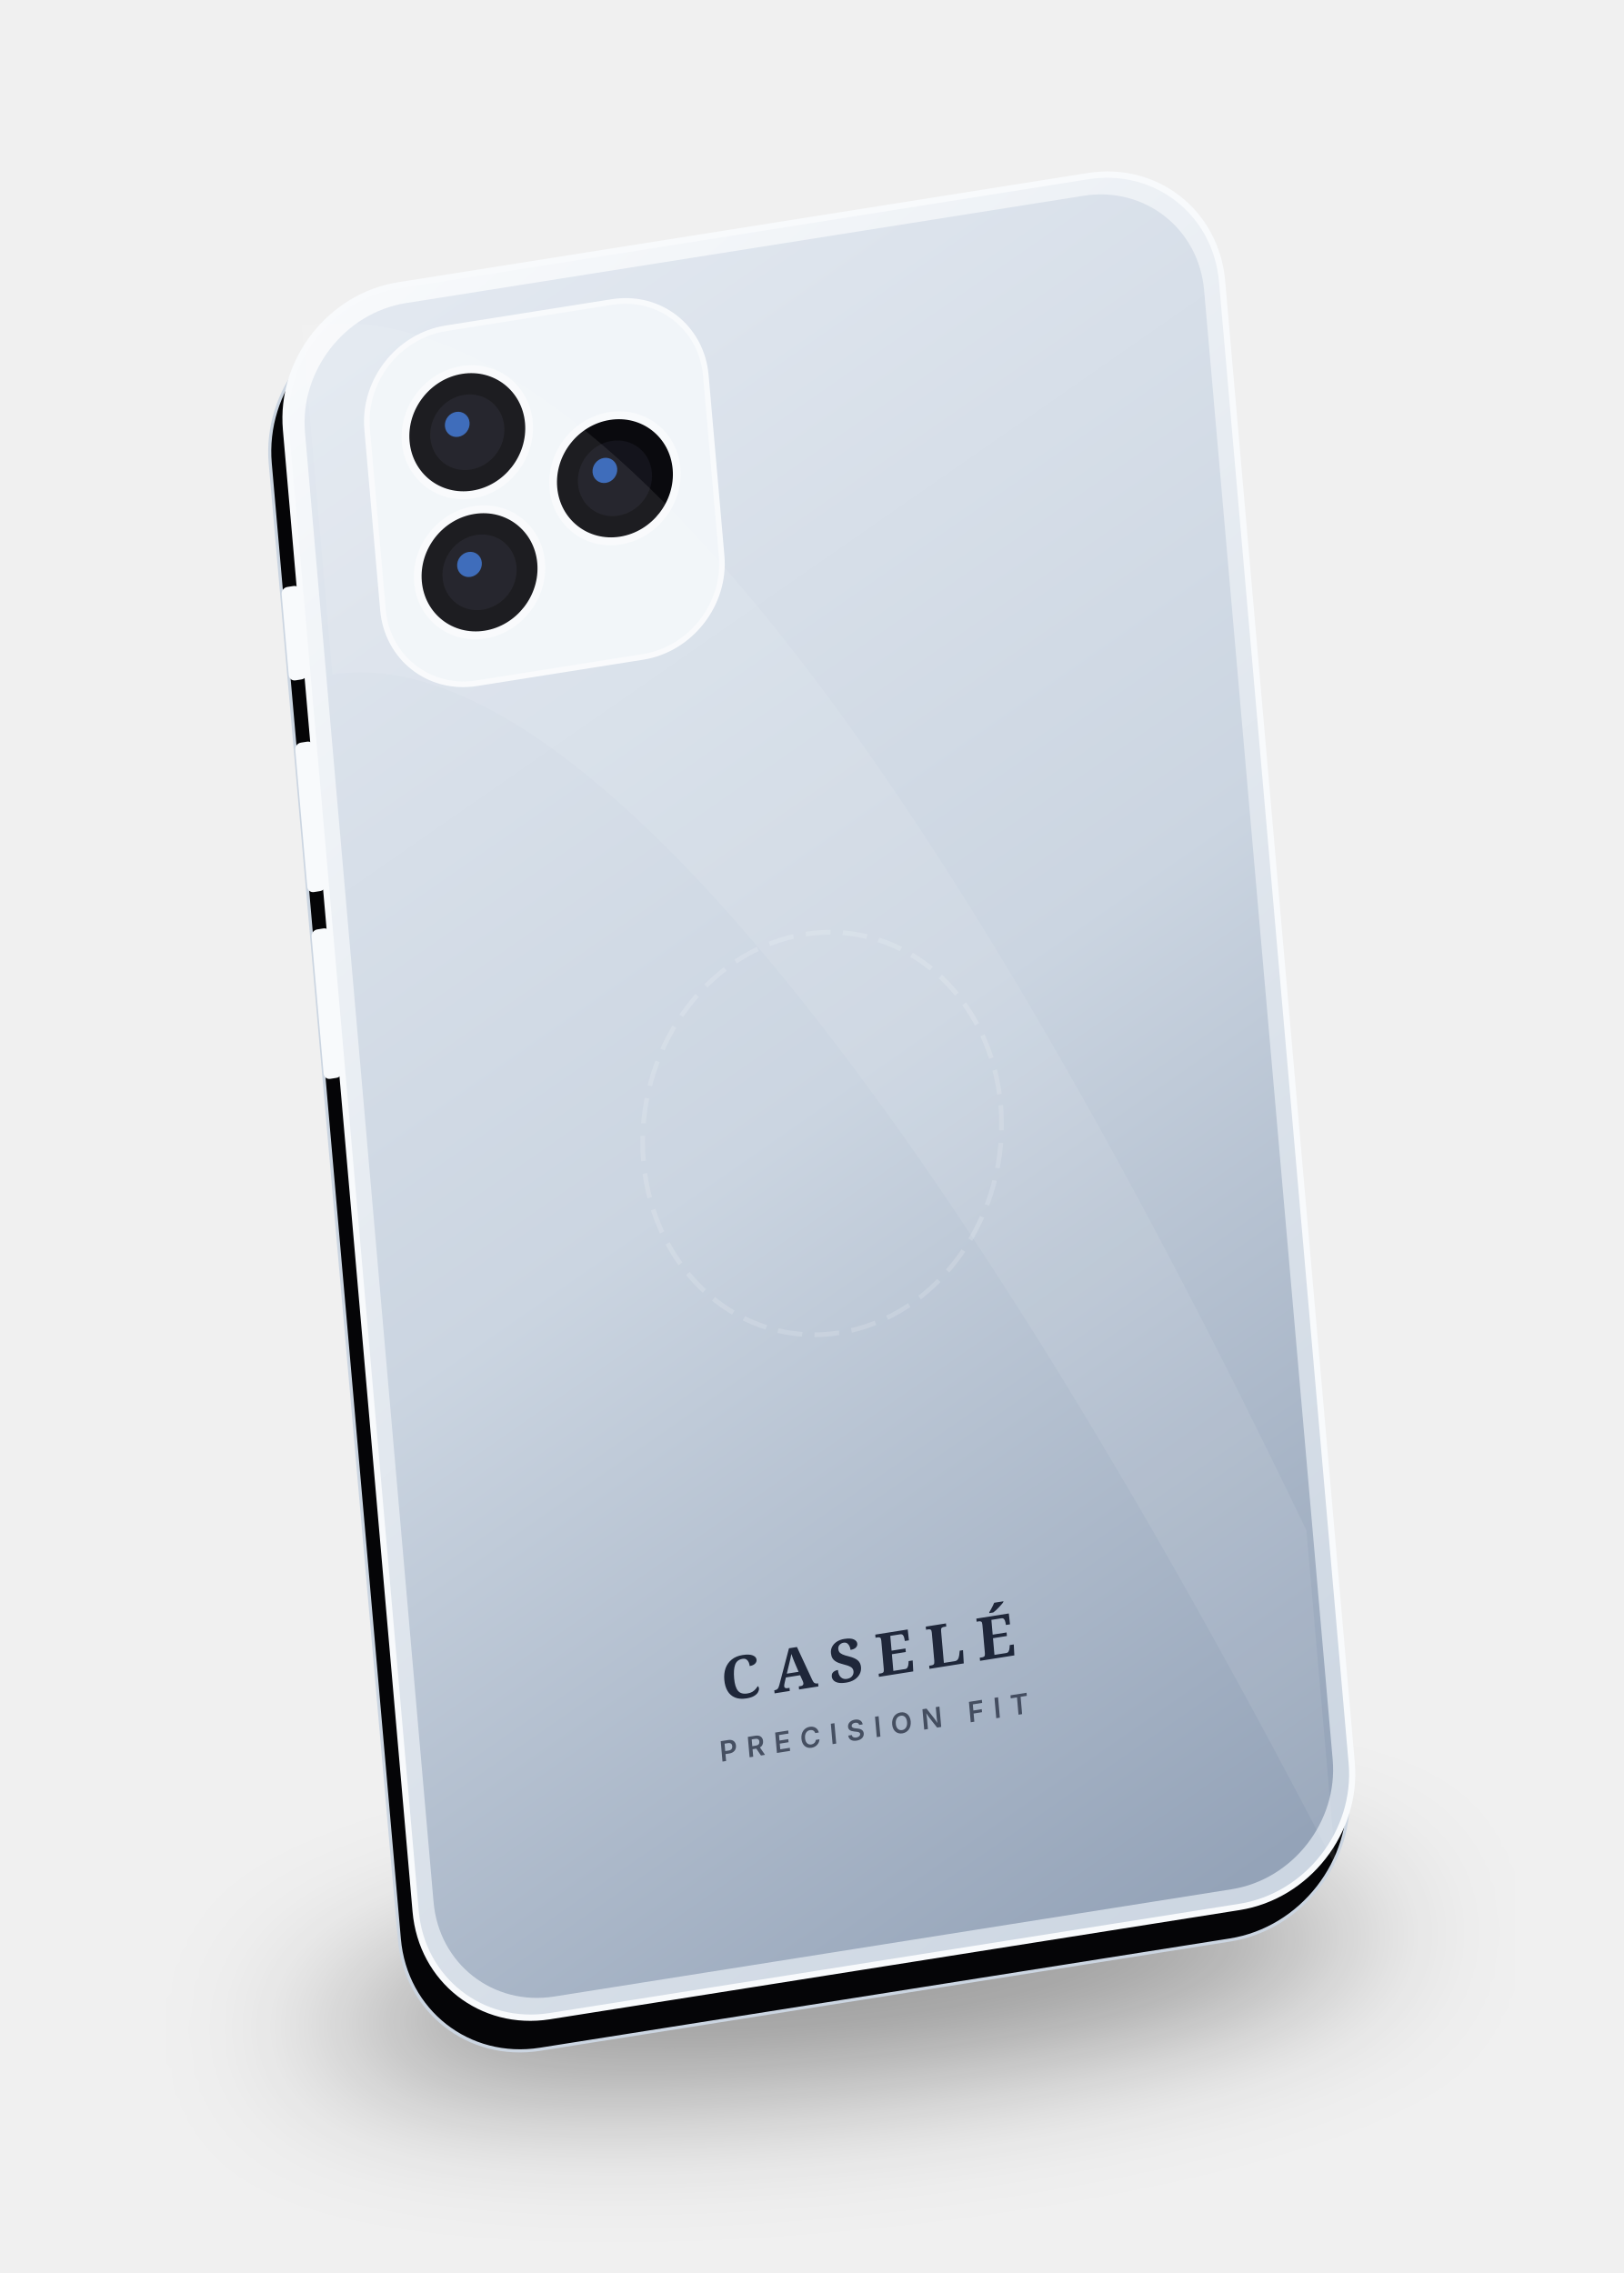
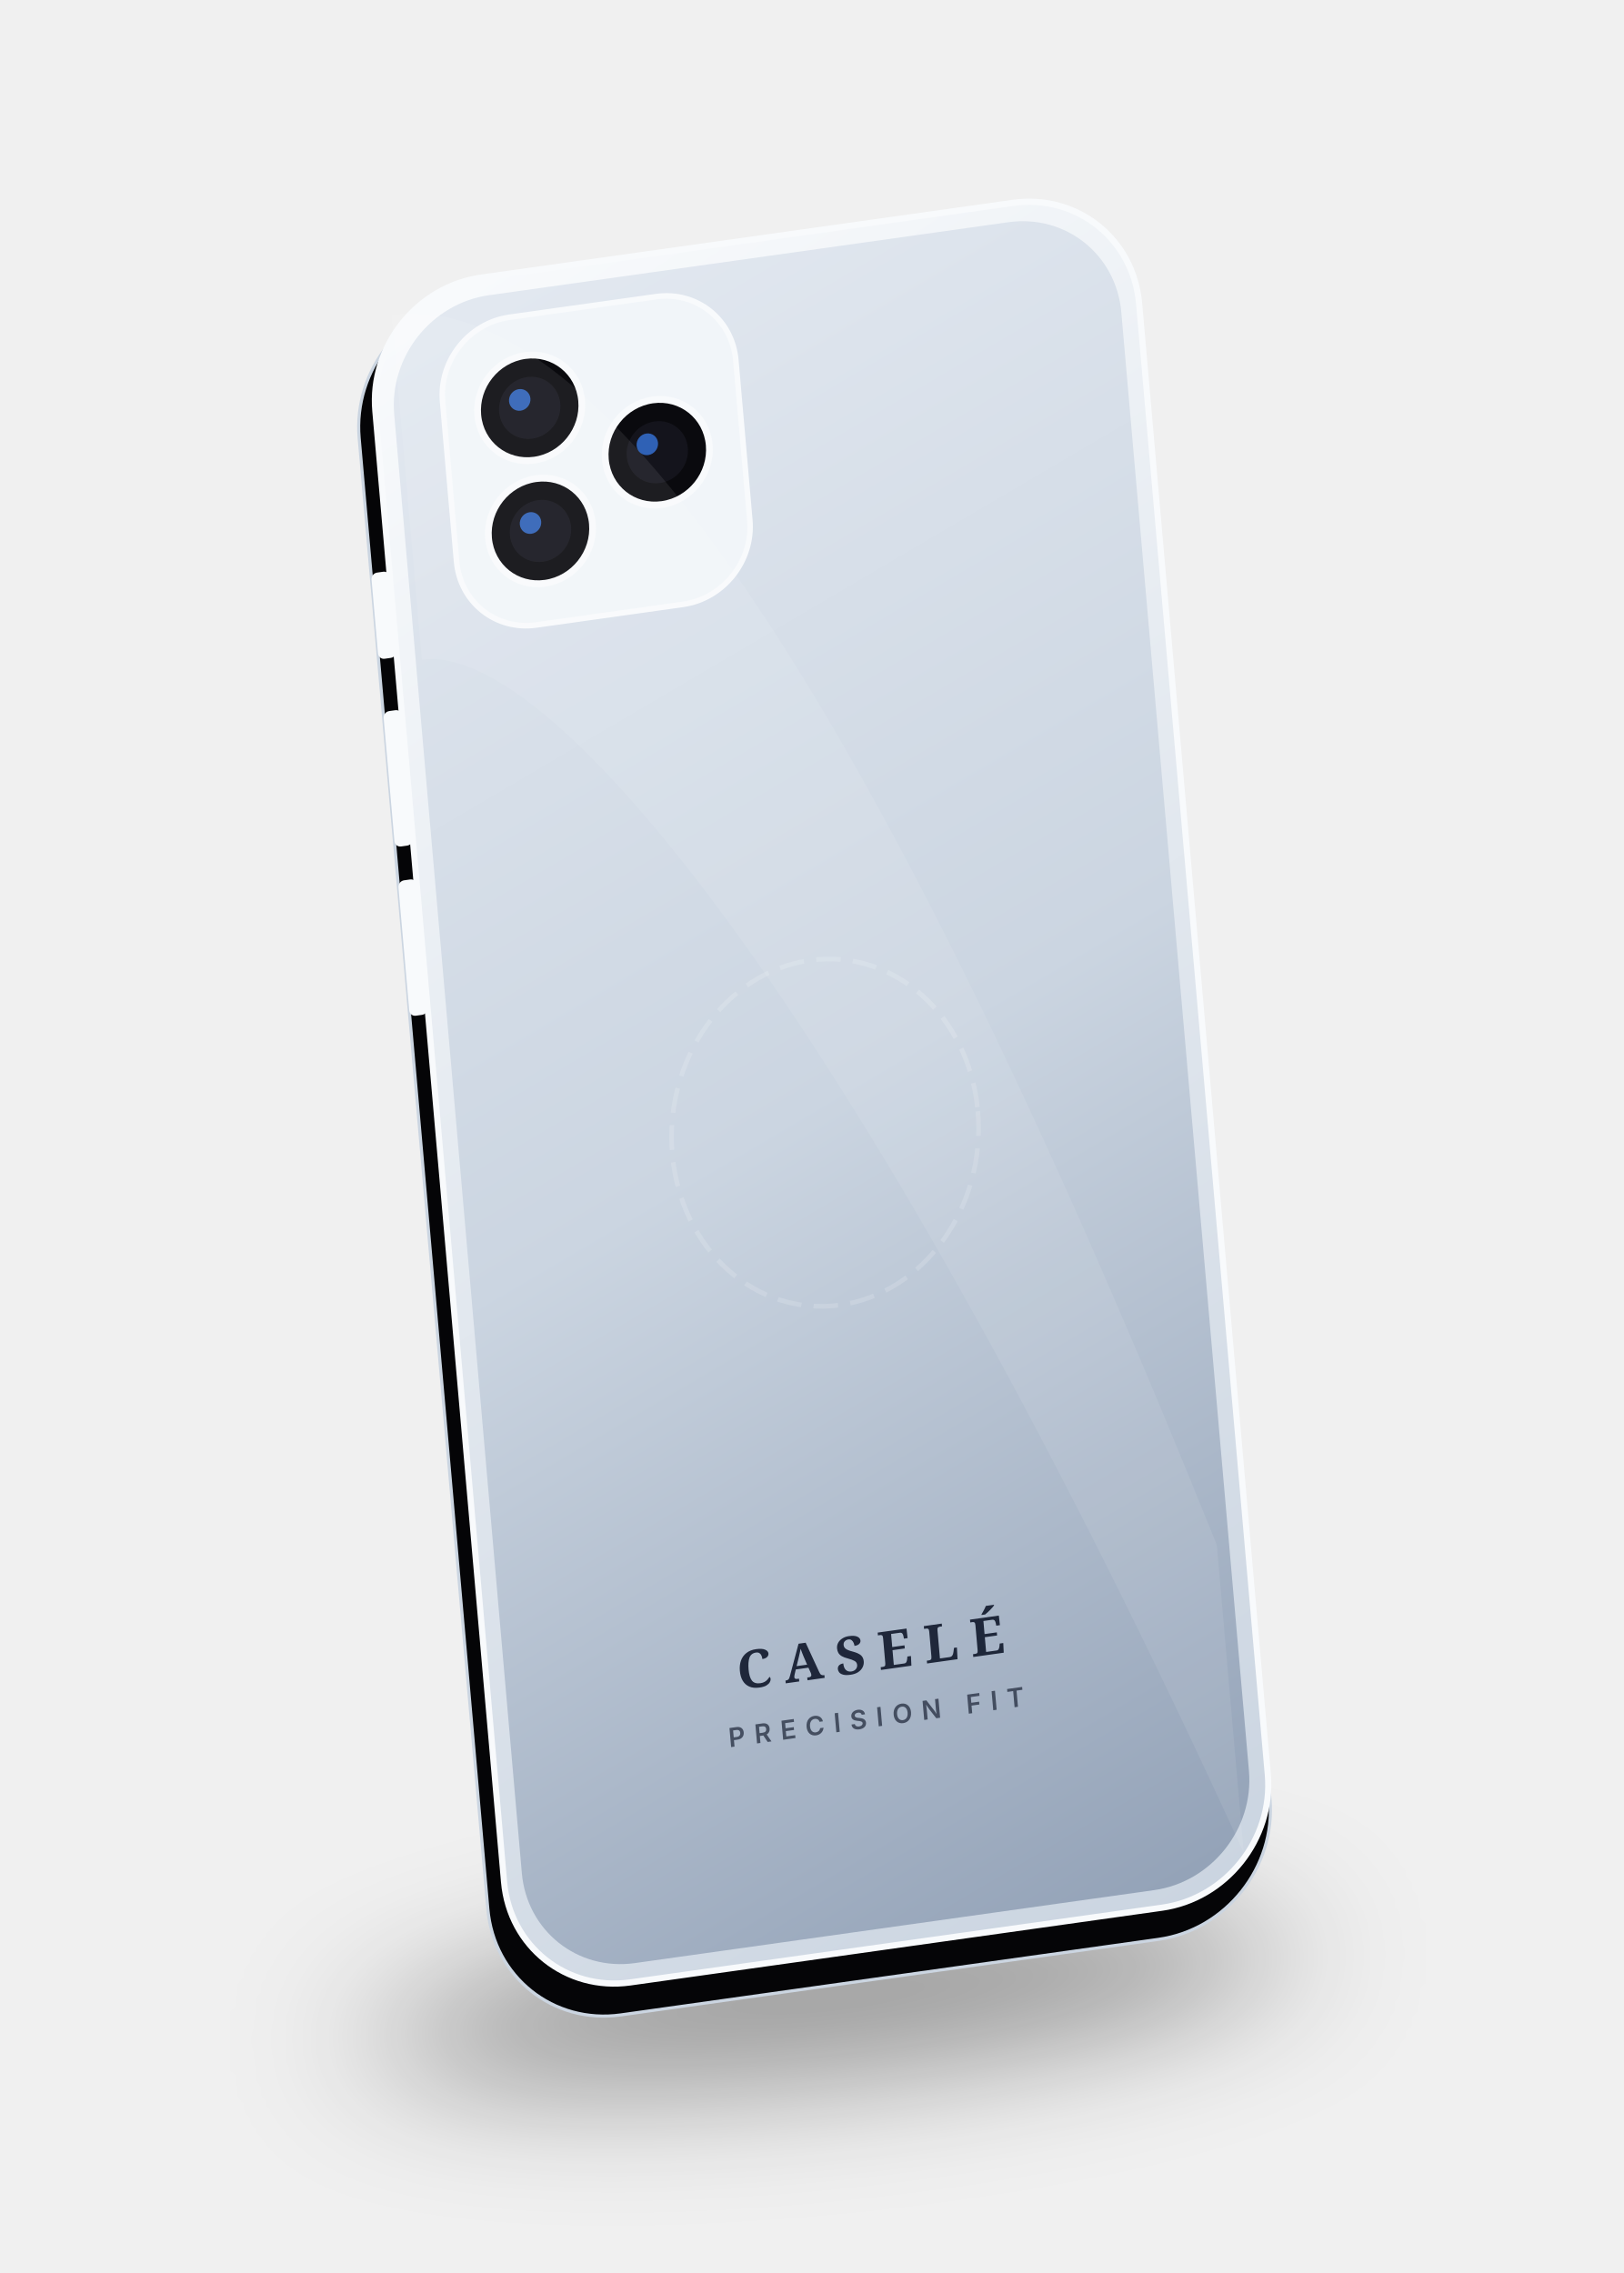
<svg xmlns="http://www.w3.org/2000/svg" viewBox="0 0 500 700" fill="none">
  <defs>
-     <filter id="angleShadow_clear-crystal_angle" x="40" y="540" width="420" height="140" filterUnits="userSpaceOnUse">
-       <feGaussianBlur stdDeviation="24" />
+     <filter id="angleShadow_clear-crystal_angle" x="60" y="540" width="380" height="140" filterUnits="userSpaceOnUse">
+       <feGaussianBlur stdDeviation="22" />
      <feColorMatrix type="matrix" values="0 0 0 0 0   0 0 0 0 0   0 0 0 0 0  0 0 0 0.38 0" />
    </filter>
-     <linearGradient id="bodyAngleGrad_clear-crystal_angle" x1="120" y1="80" x2="380" y2="600" gradientUnits="userSpaceOnUse">
+     <linearGradient id="bodyAngleGrad_clear-crystal_angle" x1="140" y1="80" x2="360" y2="600" gradientUnits="userSpaceOnUse">
      <stop offset="0%" stop-color="#E2E8F0" />
      <stop offset="50%" stop-color="#CBD5E1" />
      <stop offset="100%" stop-color="#94A3B8" />
    </linearGradient>
-     <linearGradient id="rimGrad_clear-crystal_angle" x1="80" y1="80" x2="420" y2="600" gradientUnits="userSpaceOnUse">
+     <linearGradient id="rimGrad_clear-crystal_angle" x1="120" y1="80" x2="380" y2="600" gradientUnits="userSpaceOnUse">
      <stop offset="0%" stop-color="#F8FAFC" />
      <stop offset="100%" stop-color="#CBD5E1" />
    </linearGradient>
  </defs>
-   <ellipse cx="260" cy="610" rx="160" ry="30" fill="#000000" filter="url(#angleShadow_clear-crystal_angle)" transform="rotate(-6 260 610)" />
-   <g transform="translate(250, 335) rotate(-9) skewX(-4) scale(0.96) translate(-250, -335)">
-     <rect x="94" y="68" width="308" height="558" rx="42" fill="#050507" stroke="#CBD5E1" stroke-width="1" />
-     <rect x="100" y="60" width="304" height="556" rx="40" fill="url(#rimGrad_clear-crystal_angle)" stroke="#F8FAFC" stroke-width="2" />
-     <rect x="94" y="150" width="6" height="30" rx="2" fill="#F8FAFC" />
-     <rect x="94" y="200" width="6" height="48" rx="2" fill="#F8FAFC" />
-     <rect x="94" y="260" width="6" height="48" rx="2" fill="#F8FAFC" />
-     <rect x="106" y="66" width="292" height="544" rx="36" fill="url(#bodyAngleGrad_clear-crystal_angle)" />
+   <ellipse cx="255" cy="615" rx="140" ry="24" fill="#000000" filter="url(#angleShadow_clear-crystal_angle)" transform="rotate(-6 255 615)" />
+   <g transform="translate(250, 335) rotate(-8) skewX(-3) scale(0.95) translate(-250, -335)">
+     <rect x="122" y="66" width="256" height="558" rx="40" fill="#050507" stroke="#CBD5E1" stroke-width="1" />
+     <rect x="128" y="60" width="250" height="554" rx="38" fill="url(#rimGrad_clear-crystal_angle)" stroke="#F8FAFC" stroke-width="2" />
+     <rect x="122" y="150" width="6" height="28" rx="2" fill="#F8FAFC" />
+     <rect x="122" y="195" width="6" height="44" rx="2" fill="#F8FAFC" />
+     <rect x="122" y="250" width="6" height="44" rx="2" fill="#F8FAFC" />
+     <rect x="134" y="66" width="238" height="542" rx="34" fill="url(#bodyAngleGrad_clear-crystal_angle)" />
    <g>
-       <rect x="126" y="76" width="110" height="114" rx="28" fill="#F1F5F9" stroke="#F8FAFC" stroke-width="1.8" />
-       <circle cx="158" cy="110" r="20" fill="#0A0A0E" stroke="#F8FAFC" stroke-width="2.5" />
-       <circle cx="158" cy="110" r="12" fill="#14141C" />
-       <circle cx="155" cy="107" r="4" fill="#3B82F6" opacity="0.7" />
-       <circle cx="158" cy="155" r="20" fill="#0A0A0E" stroke="#F8FAFC" stroke-width="2.5" />
-       <circle cx="158" cy="155" r="12" fill="#14141C" />
-       <circle cx="155" cy="152" r="4" fill="#3B82F6" opacity="0.7" />
-       <circle cx="204" cy="132" r="20" fill="#0A0A0E" stroke="#F8FAFC" stroke-width="2.5" />
-       <circle cx="204" cy="132" r="12" fill="#14141C" />
-       <circle cx="201" cy="129" r="4" fill="#3B82F6" opacity="0.7" />
+       <rect x="150" y="74" width="96" height="100" rx="24" fill="#F1F5F9" stroke="#F8FAFC" stroke-width="1.8" />
+       <circle cx="178" cy="104" r="17" fill="#0A0A0E" stroke="#F8FAFC" stroke-width="2.2" />
+       <circle cx="178" cy="104" r="10" fill="#14141C" />
+       <circle cx="175" cy="101" r="3.5" fill="#3B82F6" opacity="0.7" />
+       <circle cx="178" cy="144" r="17" fill="#0A0A0E" stroke="#F8FAFC" stroke-width="2.2" />
+       <circle cx="178" cy="144" r="10" fill="#14141C" />
+       <circle cx="175" cy="141" r="3.5" fill="#3B82F6" opacity="0.7" />
+       <circle cx="218" cy="124" r="17" fill="#0A0A0E" stroke="#F8FAFC" stroke-width="2.2" />
+       <circle cx="218" cy="124" r="10" fill="#14141C" />
+       <circle cx="215" cy="121" r="3.5" fill="#3B82F6" opacity="0.7" />
    </g>
-     <ellipse cx="252" cy="350" rx="58" ry="64" stroke="#FFFFFF" stroke-width="1.5" stroke-dasharray="8 4" fill="none" opacity="0.15" />
-     <path d="M108 68 C 200 68, 300 240, 396 500 L396 608 C 280 320, 180 180, 108 180 Z" fill="#FFFFFF" opacity="0.08" />
-     <text x="252" y="525" text-anchor="middle" font-family="'Cinzel', serif" font-size="19" font-weight="700" fill="#0F172A" opacity="0.9" letter-spacing="4">CASELÉ</text>
-     <text x="252" y="544" text-anchor="middle" font-family="'Inter', sans-serif" font-size="9" font-weight="600" fill="#0F172A" opacity="0.65" letter-spacing="3">PRECISION FIT</text>
+     <ellipse cx="253" cy="350" rx="50" ry="56" stroke="#FFFFFF" stroke-width="1.5" stroke-dasharray="8 4" fill="none" opacity="0.15" />
+     <path d="M136 68 C 210 68, 290 240, 368 500 L368 600 C 270 320, 180 180, 136 180 Z" fill="#FFFFFF" opacity="0.08" />
+     <text x="253" y="525" text-anchor="middle" font-family="'Cinzel', serif" font-size="17" font-weight="700" fill="#0F172A" opacity="0.9" letter-spacing="4">CASELÉ</text>
+     <text x="253" y="543" text-anchor="middle" font-family="'Inter', sans-serif" font-size="8.5" font-weight="600" fill="#0F172A" opacity="0.65" letter-spacing="3">PRECISION FIT</text>
  </g>
</svg>
